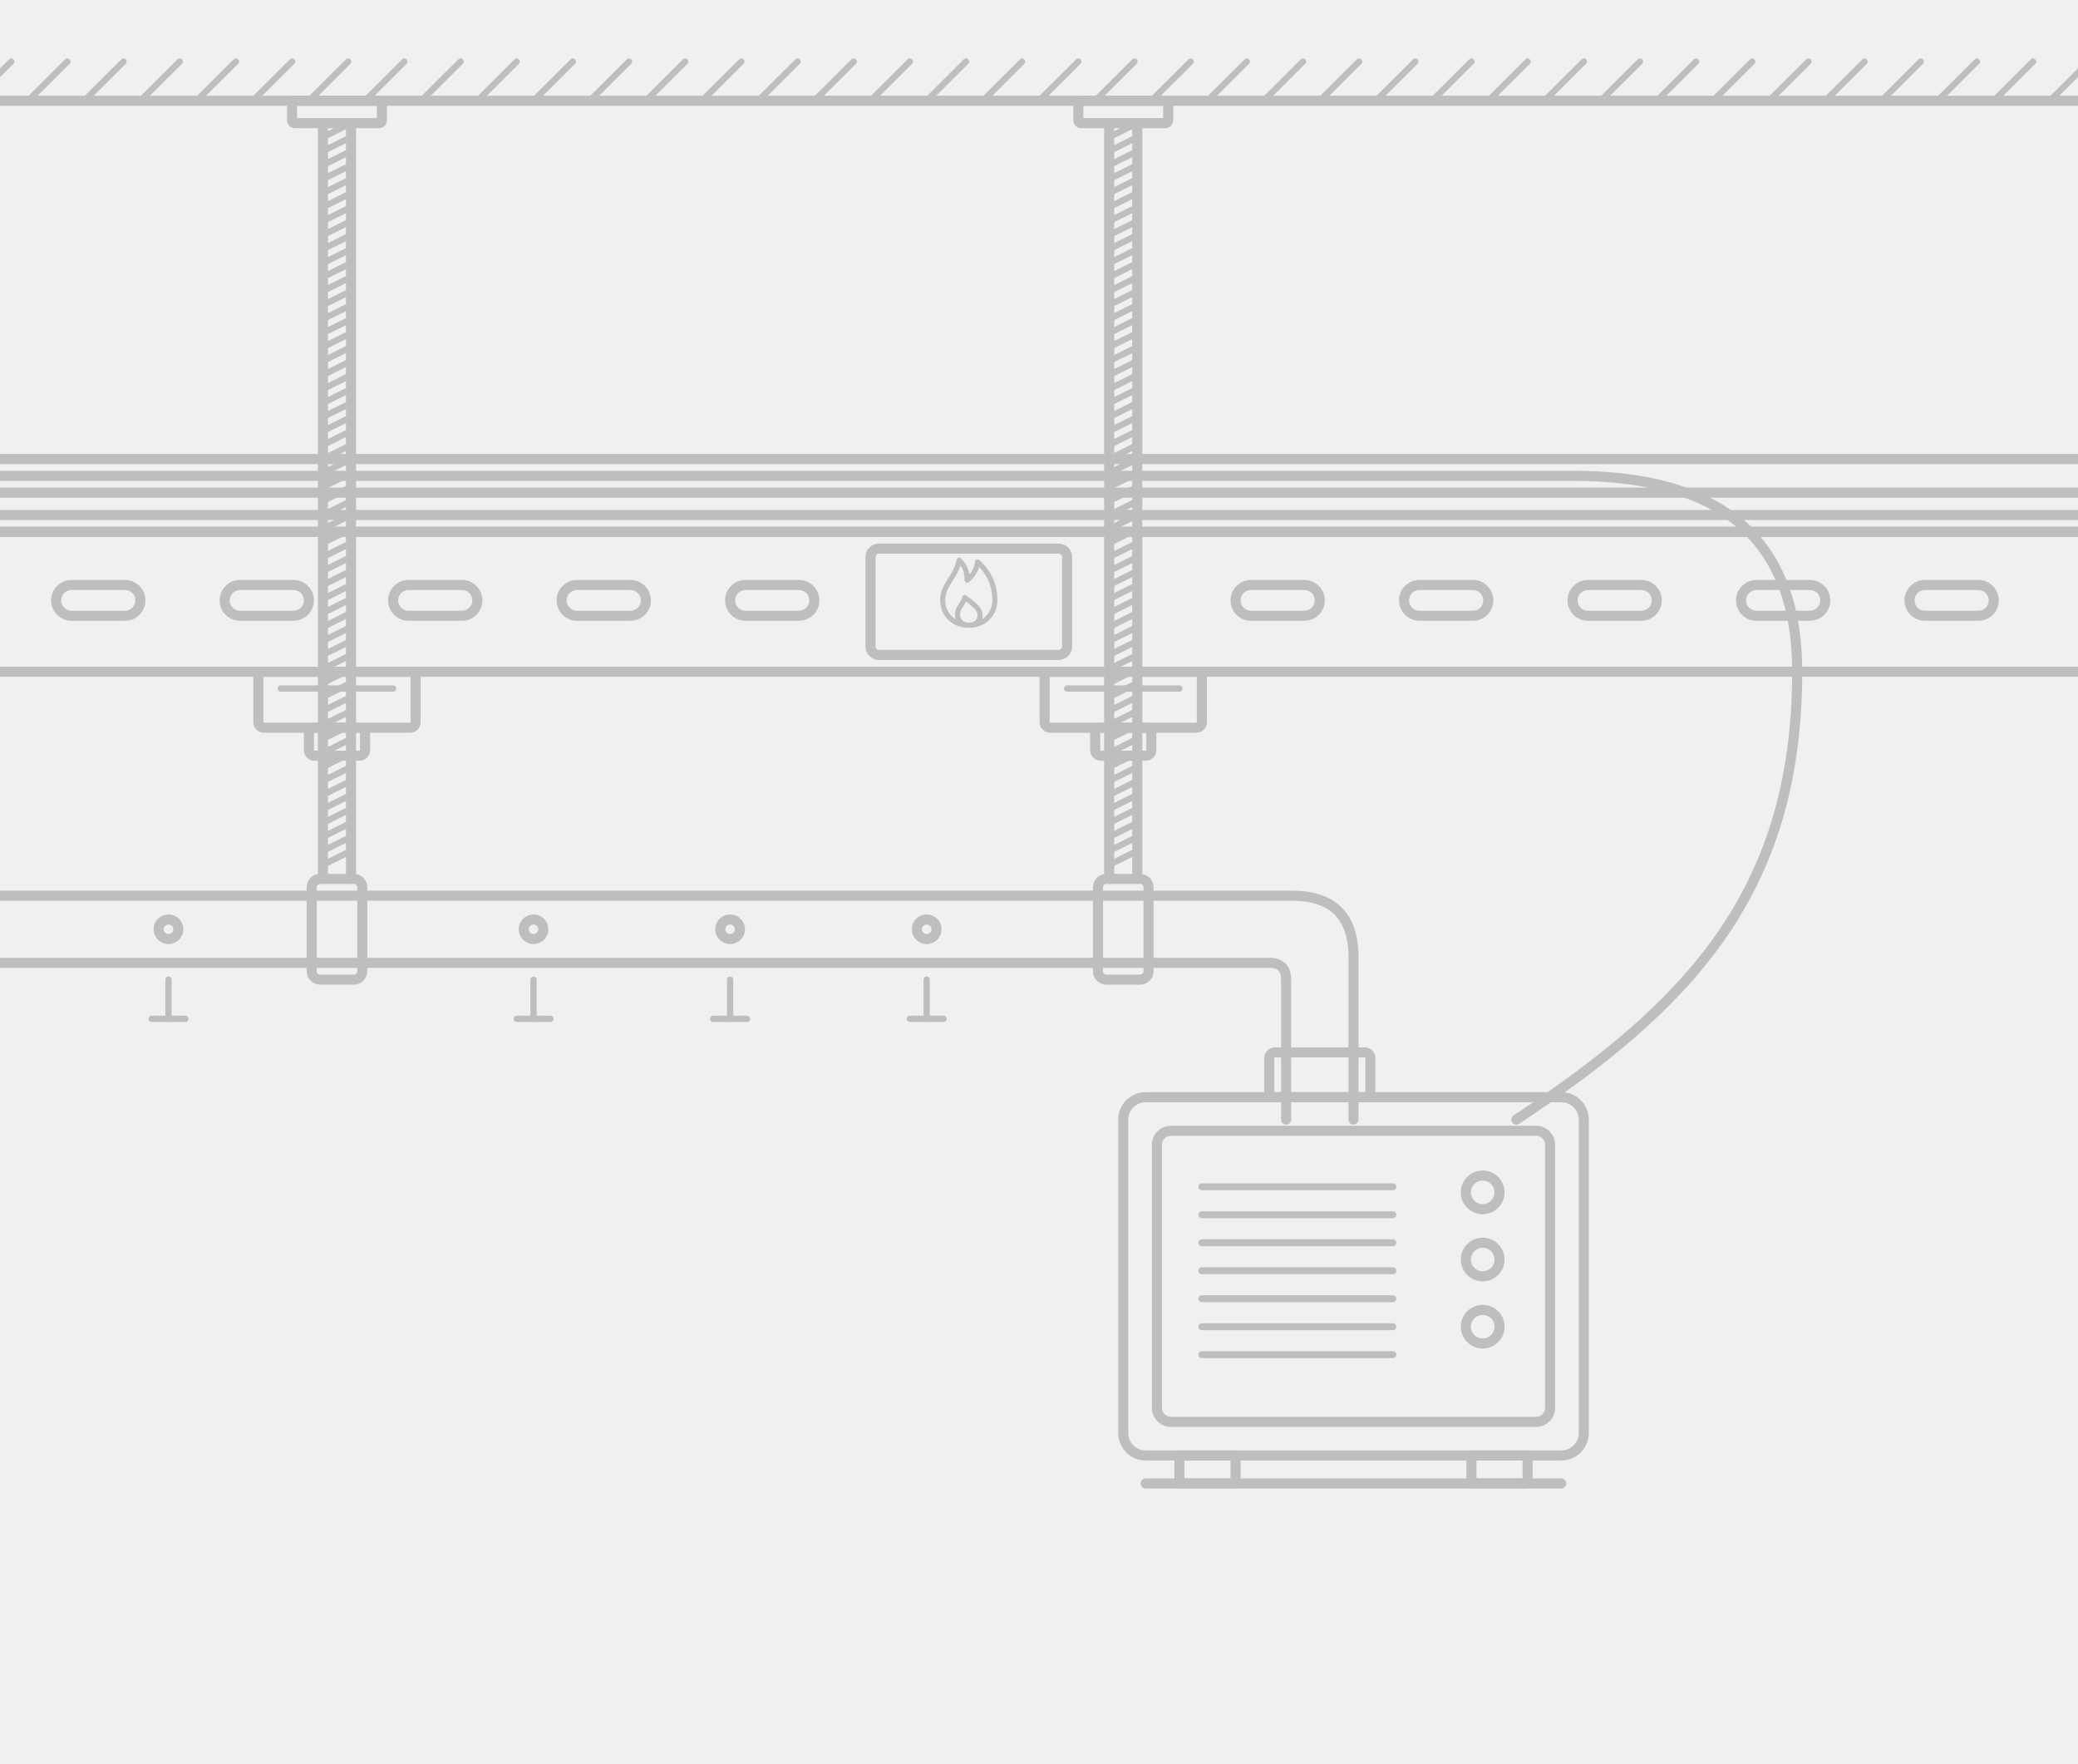
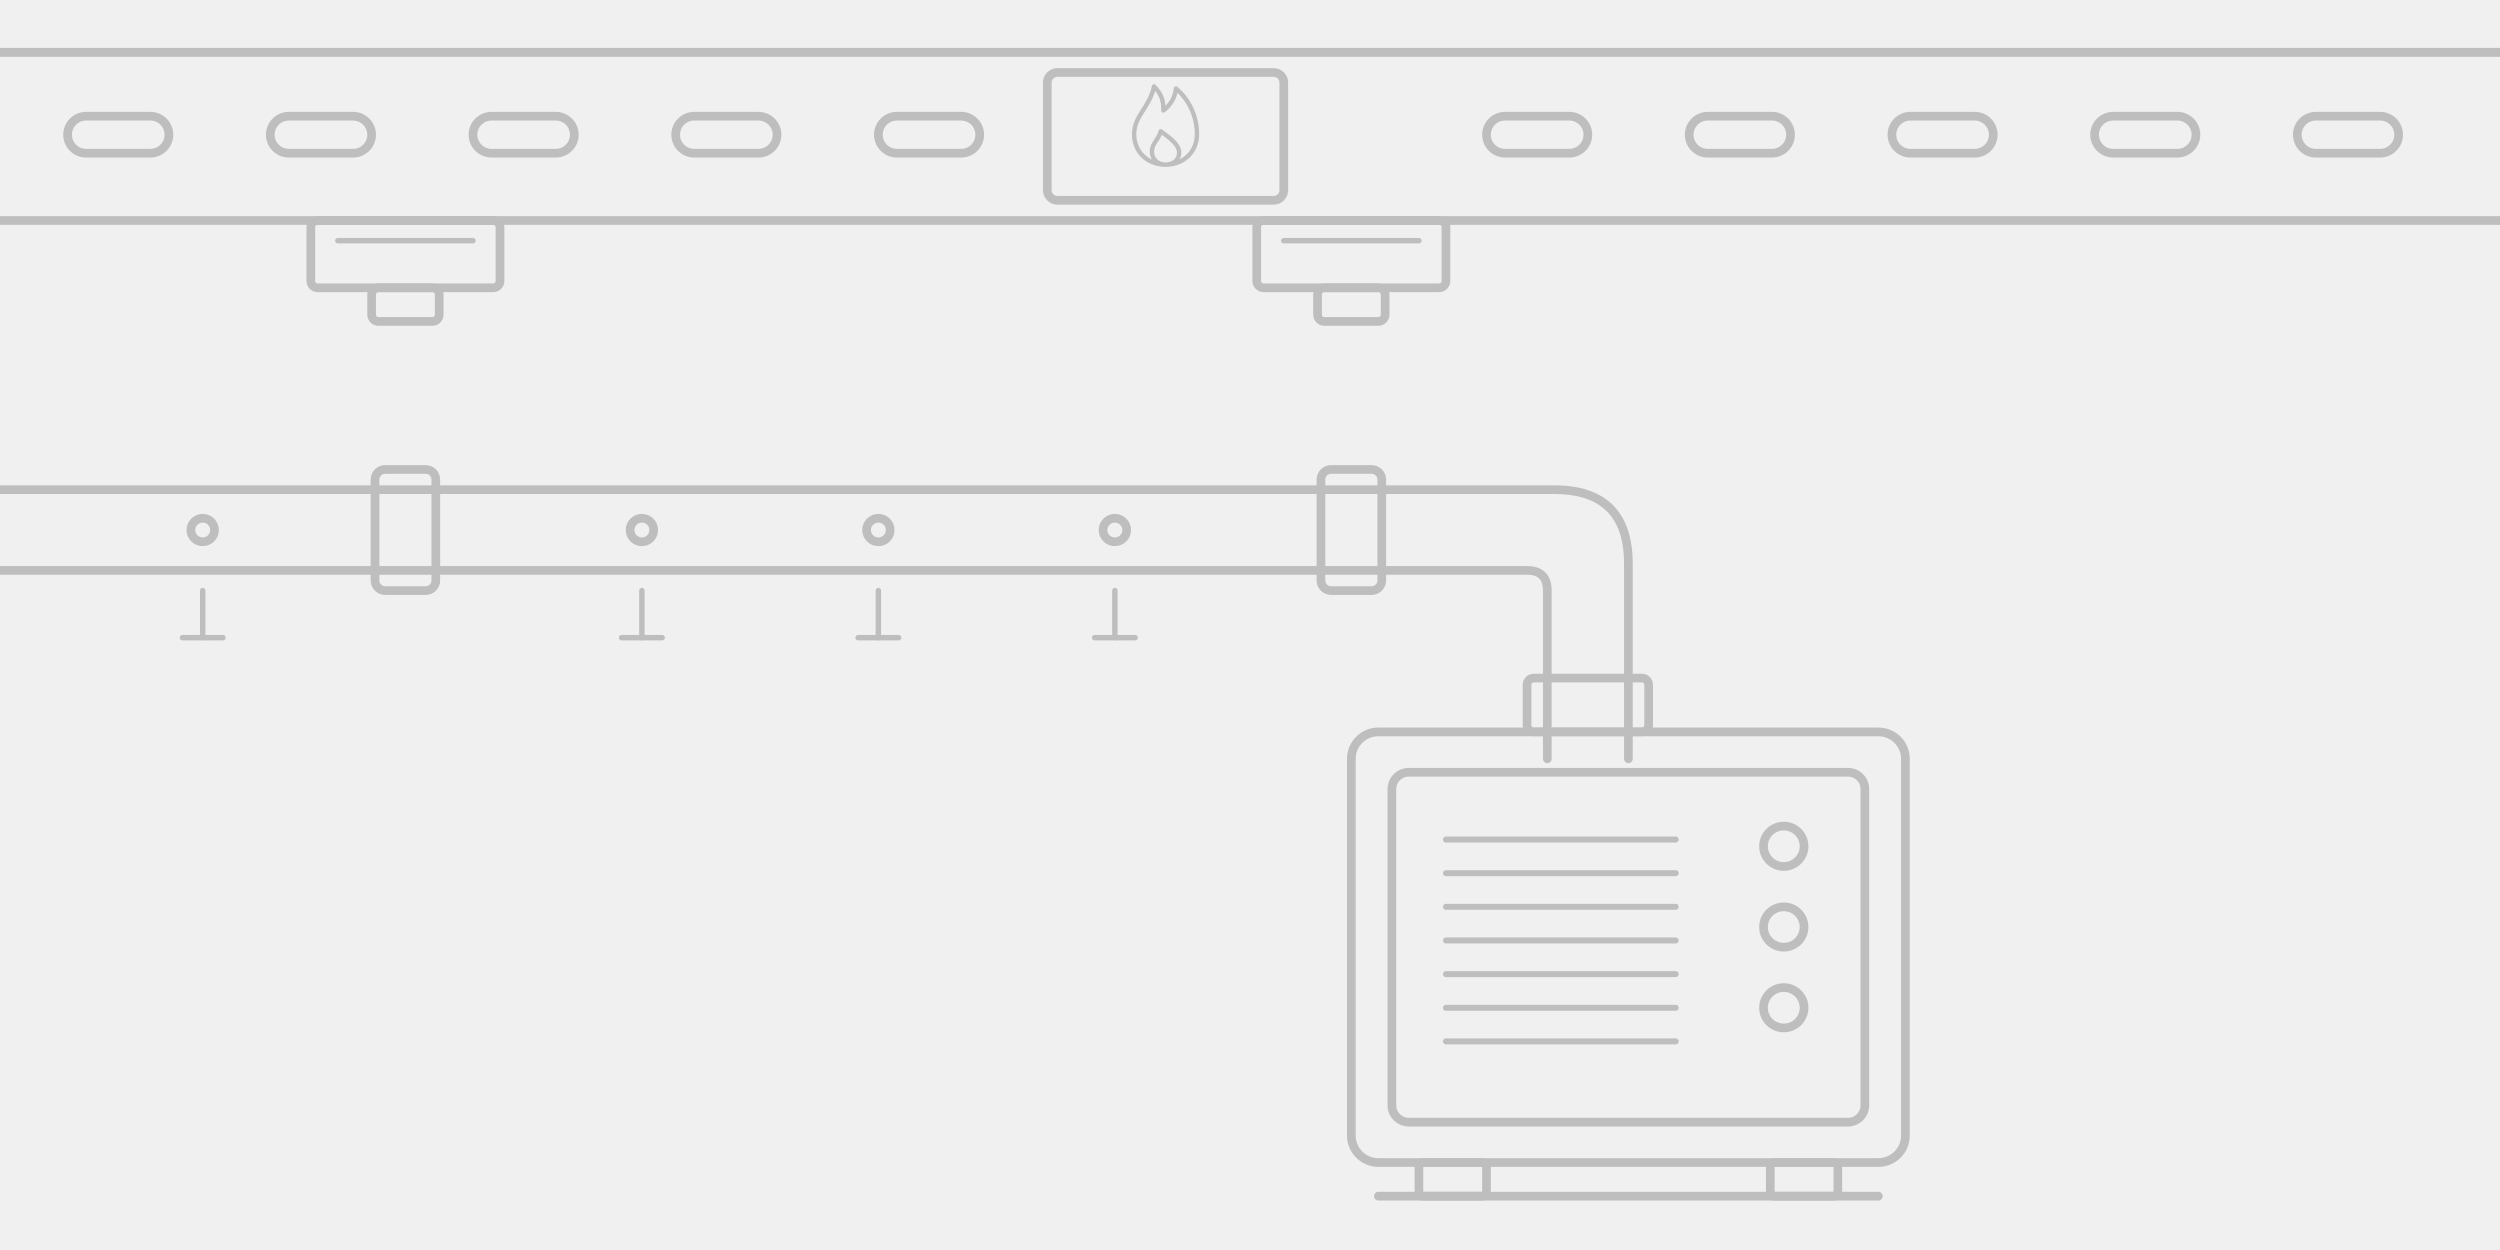
- <svg xmlns="http://www.w3.org/2000/svg" width="330" height="280" viewBox="0 0 330 280" fill="none">
-   <g clip-path="url(#clip0_4045_12093)">
-     <path d="M-4.459 16H334.46" stroke="#BEBEBE" stroke-width="1.6" stroke-linecap="round" stroke-linejoin="round" />
-     <path d="M-4.459 16L1.784 9.777M4.46 16L10.703 9.777M13.379 16L19.622 9.777M22.298 16L28.541 9.777M31.217 16L37.46 9.777M40.136 16L46.379 9.777M49.054 16L55.298 9.777M57.973 16L64.217 9.777M66.892 16L73.136 9.777M75.811 16L82.055 9.777M84.73 16L90.973 9.777M93.649 16L99.892 9.777M102.568 16L108.811 9.777M111.487 16L117.73 9.777M120.406 16L126.649 9.777M129.325 16L135.568 9.777M138.244 16L144.487 9.777M147.163 16L153.406 9.777M156.082 16L162.325 9.777M165 16L171.244 9.777M173.919 16L180.163 9.777M182.838 16L189.082 9.777M191.757 16L198 9.777M200.676 16L206.919 9.777M209.595 16L215.838 9.777M218.514 16L224.757 9.777M227.433 16L233.676 9.777M236.352 16L242.595 9.777M245.271 16L251.514 9.777M254.19 16L260.433 9.777M263.109 16L269.352 9.777M272.028 16L278.271 9.777M280.946 16L287.19 9.777M289.865 16L296.109 9.777M298.784 16L305.028 9.777M307.703 16L313.946 9.777M316.622 16L322.865 9.777M325.541 16L331.784 9.777" stroke="#BEBEBE" stroke-linecap="round" stroke-linejoin="round" />
-     <path d="M-4.459 75.556H249.73C272.028 75.556 285.406 84.445 285.406 106.667C285.406 142.222 267.568 160 240.811 177.778" stroke="#BEBEBE" stroke-width="1.6" stroke-linecap="round" stroke-linejoin="round" />
-     <path d="M-4.459 78.223H334.46" stroke="#BEBEBE" stroke-width="1.6" stroke-linecap="round" stroke-linejoin="round" />
-     <path d="M-4.459 72.889H334.46" stroke="#BEBEBE" stroke-width="1.6" stroke-linecap="round" stroke-linejoin="round" />
-     <path d="M60.203 16H46.825C46.579 16 46.379 16.199 46.379 16.444V19.111C46.379 19.357 46.579 19.556 46.825 19.556H60.203C60.45 19.556 60.649 19.357 60.649 19.111V16.444C60.649 16.199 60.45 16 60.203 16Z" stroke="#BEBEBE" stroke-width="1.6" stroke-linecap="round" stroke-linejoin="round" />
-     <path d="M51.283 19.556V139.556" stroke="#BEBEBE" stroke-width="1.6" stroke-linecap="round" stroke-linejoin="round" />
-     <path d="M55.744 19.556V139.556" stroke="#BEBEBE" stroke-width="1.6" stroke-linecap="round" stroke-linejoin="round" />
-     <path d="M51.283 21.778L55.743 19.556M51.283 24L55.743 21.778M51.283 26.222L55.743 24M51.283 28.445L55.743 26.222M51.283 30.667L55.743 28.445M51.283 32.889L55.743 30.667M51.283 35.111L55.743 32.889M51.283 37.333L55.743 35.111M51.283 39.556L55.743 37.333M51.283 41.778L55.743 39.556M51.283 44L55.743 41.778M51.283 46.222L55.743 44M51.283 48.445L55.743 46.222M51.283 50.667L55.743 48.445M51.283 52.889L55.743 50.667M51.283 55.111L55.743 52.889M51.283 57.333L55.743 55.111M51.283 59.556L55.743 57.333M51.283 61.778L55.743 59.556M51.283 64L55.743 61.778M51.283 66.222L55.743 64M51.283 68.445L55.743 66.222M51.283 70.667L55.743 68.445M51.283 72.889L55.743 70.667M51.283 75.111L55.743 72.889M51.283 77.333L55.743 75.111M51.283 79.556L55.743 77.333M51.283 81.778L55.743 79.556M51.283 84L55.743 81.778M51.283 86.222L55.743 84M51.283 88.445L55.743 86.222M51.283 90.667L55.743 88.445M51.283 92.889L55.743 90.667M51.283 95.111L55.743 92.889M51.283 97.333L55.743 95.111M51.283 99.556L55.743 97.333M51.283 101.778L55.743 99.556M51.283 104L55.743 101.778M51.283 106.222L55.743 104M51.283 108.445L55.743 106.222M51.283 110.667L55.743 108.445M51.283 112.889L55.743 110.667M51.283 115.111L55.743 112.889M51.283 117.333L55.743 115.111M51.283 119.556L55.743 117.333M51.283 121.778L55.743 119.556M51.283 124L55.743 121.778M51.283 126.222L55.743 124M51.283 128.445L55.743 126.222M51.283 130.667L55.743 128.445M51.283 132.889L55.743 130.667M51.283 135.111L55.743 132.889M51.283 137.333L55.743 135.111" stroke="#BEBEBE" stroke-linecap="round" stroke-linejoin="round" />
-     <path d="M185.068 16H171.69C171.444 16 171.244 16.199 171.244 16.444V19.111C171.244 19.357 171.444 19.556 171.69 19.556H185.068C185.315 19.556 185.514 19.357 185.514 19.111V16.444C185.514 16.199 185.315 16 185.068 16Z" stroke="#BEBEBE" stroke-width="1.6" stroke-linecap="round" stroke-linejoin="round" />
-     <path d="M176.148 19.556V139.556" stroke="#BEBEBE" stroke-width="1.6" stroke-linecap="round" stroke-linejoin="round" />
-     <path d="M180.607 19.556V139.556" stroke="#BEBEBE" stroke-width="1.6" stroke-linecap="round" stroke-linejoin="round" />
-     <path d="M176.148 21.778L180.608 19.556M176.148 24L180.608 21.778M176.148 26.222L180.608 24M176.148 28.445L180.608 26.222M176.148 30.667L180.608 28.445M176.148 32.889L180.608 30.667M176.148 35.111L180.608 32.889M176.148 37.333L180.608 35.111M176.148 39.556L180.608 37.333M176.148 41.778L180.608 39.556M176.148 44L180.608 41.778M176.148 46.222L180.608 44M176.148 48.445L180.608 46.222M176.148 50.667L180.608 48.445M176.148 52.889L180.608 50.667M176.148 55.111L180.608 52.889M176.148 57.333L180.608 55.111M176.148 59.556L180.608 57.333M176.148 61.778L180.608 59.556M176.148 64L180.608 61.778M176.148 66.222L180.608 64M176.148 68.445L180.608 66.222M176.148 70.667L180.608 68.445M176.148 72.889L180.608 70.667M176.148 75.111L180.608 72.889M176.148 77.333L180.608 75.111M176.148 79.556L180.608 77.333M176.148 81.778L180.608 79.556M176.148 84L180.608 81.778M176.148 86.222L180.608 84M176.148 88.445L180.608 86.222M176.148 90.667L180.608 88.445M176.148 92.889L180.608 90.667M176.148 95.111L180.608 92.889M176.148 97.333L180.608 95.111M176.148 99.556L180.608 97.333M176.148 101.778L180.608 99.556M176.148 104L180.608 101.778M176.148 106.222L180.608 104M176.148 108.445L180.608 106.222M176.148 110.667L180.608 108.445M176.148 112.889L180.608 110.667M176.148 115.111L180.608 112.889M176.148 117.333L180.608 115.111M176.148 119.556L180.608 117.333M176.148 121.778L180.608 119.556M176.148 124L180.608 121.778M176.148 126.222L180.608 124M176.148 128.445L180.608 126.222M176.148 130.667L180.608 128.445M176.148 132.889L180.608 130.667M176.148 135.111L180.608 132.889M176.148 137.333L180.608 135.111" stroke="#BEBEBE" stroke-linecap="round" stroke-linejoin="round" />
-     <path d="M-4.459 81.777H334.46" stroke="#BEBEBE" stroke-width="1.6" stroke-linecap="round" stroke-linejoin="round" />
-     <path d="M334.46 84.444H-4.459V106.667H334.46V84.444Z" stroke="#BEBEBE" stroke-width="1.6" stroke-linecap="round" stroke-linejoin="round" />
-     <path d="M-4.459 84.444H334.46" stroke="#BEBEBE" stroke-width="1.6" stroke-linecap="round" stroke-linejoin="round" />
-     <path d="M19.844 92.889H11.371C10.016 92.889 8.918 93.983 8.918 95.333C8.918 96.683 10.016 97.778 11.371 97.778H19.844C21.198 97.778 22.296 96.683 22.296 95.333C22.296 93.983 21.198 92.889 19.844 92.889Z" stroke="#BEBEBE" stroke-width="1.6" stroke-linecap="round" stroke-linejoin="round" />
-     <path d="M46.602 92.889H38.129C36.774 92.889 35.676 93.983 35.676 95.333C35.676 96.683 36.774 97.778 38.129 97.778H46.602C47.956 97.778 49.054 96.683 49.054 95.333C49.054 93.983 47.956 92.889 46.602 92.889Z" stroke="#BEBEBE" stroke-width="1.6" stroke-linecap="round" stroke-linejoin="round" />
-     <path d="M73.357 92.889H64.884C63.53 92.889 62.432 93.983 62.432 95.333C62.432 96.683 63.53 97.778 64.884 97.778H73.357C74.712 97.778 75.81 96.683 75.81 95.333C75.81 93.983 74.712 92.889 73.357 92.889Z" stroke="#BEBEBE" stroke-width="1.6" stroke-linecap="round" stroke-linejoin="round" />
-     <path d="M100.115 92.889H91.642C90.288 92.889 89.189 93.983 89.189 95.333C89.189 96.683 90.288 97.778 91.642 97.778H100.115C101.47 97.778 102.568 96.683 102.568 95.333C102.568 93.983 101.47 92.889 100.115 92.889Z" stroke="#BEBEBE" stroke-width="1.6" stroke-linecap="round" stroke-linejoin="round" />
-     <path d="M126.871 92.889H118.398C117.043 92.889 115.945 93.983 115.945 95.333C115.945 96.683 117.043 97.778 118.398 97.778H126.871C128.226 97.778 129.324 96.683 129.324 95.333C129.324 93.983 128.226 92.889 126.871 92.889Z" stroke="#BEBEBE" stroke-width="1.6" stroke-linecap="round" stroke-linejoin="round" />
-     <path d="M207.142 92.889H198.669C197.315 92.889 196.217 93.983 196.217 95.333C196.217 96.683 197.315 97.778 198.669 97.778H207.142C208.497 97.778 209.595 96.683 209.595 95.333C209.595 93.983 208.497 92.889 207.142 92.889Z" stroke="#BEBEBE" stroke-width="1.6" stroke-linecap="round" stroke-linejoin="round" />
-     <path d="M233.898 92.889H225.425C224.071 92.889 222.973 93.983 222.973 95.333C222.973 96.683 224.071 97.778 225.425 97.778H233.898C235.253 97.778 236.351 96.683 236.351 95.333C236.351 93.983 235.253 92.889 233.898 92.889Z" stroke="#BEBEBE" stroke-width="1.6" stroke-linecap="round" stroke-linejoin="round" />
-     <path d="M260.656 92.889H252.183C250.829 92.889 249.73 93.983 249.73 95.333C249.73 96.683 250.829 97.778 252.183 97.778H260.656C262.011 97.778 263.109 96.683 263.109 95.333C263.109 93.983 262.011 92.889 260.656 92.889Z" stroke="#BEBEBE" stroke-width="1.6" stroke-linecap="round" stroke-linejoin="round" />
-     <path d="M287.412 92.889H278.939C277.584 92.889 276.486 93.983 276.486 95.333C276.486 96.683 277.584 97.778 278.939 97.778H287.412C288.767 97.778 289.865 96.683 289.865 95.333C289.865 93.983 288.767 92.889 287.412 92.889Z" stroke="#BEBEBE" stroke-width="1.6" stroke-linecap="round" stroke-linejoin="round" />
-     <path d="M314.17 92.889H305.697C304.342 92.889 303.244 93.983 303.244 95.333C303.244 96.683 304.342 97.778 305.697 97.778H314.17C315.524 97.778 316.623 96.683 316.623 95.333C316.623 93.983 315.524 92.889 314.17 92.889Z" stroke="#BEBEBE" stroke-width="1.6" stroke-linecap="round" stroke-linejoin="round" />
-     <path d="M168.123 87.111H139.582C138.843 87.111 138.244 87.708 138.244 88.445V102.667C138.244 103.403 138.843 104 139.582 104H168.123C168.861 104 169.46 103.403 169.46 102.667V88.445C169.46 87.708 168.861 87.111 168.123 87.111Z" stroke="#BEBEBE" stroke-width="1.6" stroke-linecap="round" stroke-linejoin="round" />
-     <path d="M153.85 99.288C151.362 99.288 149.703 97.497 149.703 95.293C149.703 92.813 151.777 91.711 152.33 88.955C153.436 90.057 153.574 91.022 153.574 92.124C154.403 91.518 155.122 90.471 155.233 89.231C156.892 90.663 157.998 92.758 157.998 95.293C157.998 97.497 156.339 99.288 153.85 99.288ZM153.85 99.288C152.744 99.288 152.053 98.517 152.053 97.552C152.053 96.45 152.938 96.009 153.215 94.879C154.099 95.541 155.648 96.533 155.648 97.69C155.648 98.6 154.956 99.288 153.85 99.288Z" stroke="#BEBEBE" stroke-width="0.806" stroke-linecap="round" stroke-linejoin="round" />
-     <path d="M65.108 106.667H41.919C41.427 106.667 41.027 107.065 41.027 107.556V114.667C41.027 115.158 41.427 115.556 41.919 115.556H65.108C65.601 115.556 66 115.158 66 114.667V107.556C66 107.065 65.601 106.667 65.108 106.667Z" stroke="#BEBEBE" stroke-width="1.6" stroke-linecap="round" stroke-linejoin="round" />
-     <path d="M44.594 109.333H62.432" stroke="#BEBEBE" stroke-linecap="round" stroke-linejoin="round" />
-     <path d="M57.082 115.556H49.947C49.454 115.556 49.055 115.954 49.055 116.445V119.111C49.055 119.602 49.454 120 49.947 120H57.082C57.574 120 57.974 119.602 57.974 119.111V116.445C57.974 115.954 57.574 115.556 57.082 115.556Z" stroke="#BEBEBE" stroke-width="1.6" stroke-linecap="round" stroke-linejoin="round" />
-     <path d="M189.974 106.667H166.784C166.292 106.667 165.893 107.065 165.893 107.556V114.667C165.893 115.158 166.292 115.556 166.784 115.556H189.974C190.466 115.556 190.866 115.158 190.866 114.667V107.556C190.866 107.065 190.466 106.667 189.974 106.667Z" stroke="#BEBEBE" stroke-width="1.6" stroke-linecap="round" stroke-linejoin="round" />
-     <path d="M169.459 109.333H187.297" stroke="#BEBEBE" stroke-linecap="round" stroke-linejoin="round" />
-     <path d="M181.945 115.556H174.81C174.317 115.556 173.918 115.954 173.918 116.445V119.111C173.918 119.602 174.317 120 174.81 120H181.945C182.438 120 182.837 119.602 182.837 119.111V116.445C182.837 115.954 182.438 115.556 181.945 115.556Z" stroke="#BEBEBE" stroke-width="1.6" stroke-linecap="round" stroke-linejoin="round" />
-     <path d="M-4.459 142.223H205.136C211.676 142.223 214.946 145.482 214.946 152V177.778" stroke="#BEBEBE" stroke-width="1.6" stroke-linecap="round" stroke-linejoin="round" />
-     <path d="M-4.459 152.889H201.568C203.352 152.889 204.244 153.778 204.244 155.555V177.778" stroke="#BEBEBE" stroke-width="1.6" stroke-linecap="round" stroke-linejoin="round" />
-     <path d="M26.756 149.111C27.618 149.111 28.317 148.415 28.317 147.556C28.317 146.696 27.618 146 26.756 146C25.894 146 25.195 146.696 25.195 147.556C25.195 148.415 25.894 149.111 26.756 149.111Z" stroke="#BEBEBE" stroke-width="1.6" stroke-linecap="round" stroke-linejoin="round" />
-     <path d="M26.756 155.556V161.778" stroke="#BEBEBE" stroke-linecap="round" stroke-linejoin="round" />
-     <path d="M24.082 161.777H29.433" stroke="#BEBEBE" stroke-linecap="round" stroke-linejoin="round" />
-     <path d="M84.729 149.111C85.591 149.111 86.29 148.415 86.29 147.556C86.29 146.696 85.591 146 84.729 146C83.867 146 83.168 146.696 83.168 147.556C83.168 148.415 83.867 149.111 84.729 149.111Z" stroke="#BEBEBE" stroke-width="1.6" stroke-linecap="round" stroke-linejoin="round" />
-     <path d="M84.731 155.556V161.778" stroke="#BEBEBE" stroke-linecap="round" stroke-linejoin="round" />
-     <path d="M82.055 161.777H87.406" stroke="#BEBEBE" stroke-linecap="round" stroke-linejoin="round" />
-     <path d="M115.946 149.111C116.808 149.111 117.506 148.415 117.506 147.556C117.506 146.696 116.808 146 115.946 146C115.084 146 114.385 146.696 114.385 147.556C114.385 148.415 115.084 149.111 115.946 149.111Z" stroke="#BEBEBE" stroke-width="1.6" stroke-linecap="round" stroke-linejoin="round" />
-     <path d="M115.945 155.556V161.778" stroke="#BEBEBE" stroke-linecap="round" stroke-linejoin="round" />
-     <path d="M113.27 161.777H118.621" stroke="#BEBEBE" stroke-linecap="round" stroke-linejoin="round" />
-     <path d="M147.162 149.111C148.024 149.111 148.723 148.415 148.723 147.556C148.723 146.696 148.024 146 147.162 146C146.3 146 145.602 146.696 145.602 147.556C145.602 148.415 146.3 149.111 147.162 149.111Z" stroke="#BEBEBE" stroke-width="1.6" stroke-linecap="round" stroke-linejoin="round" />
-     <path d="M147.162 155.556V161.778" stroke="#BEBEBE" stroke-linecap="round" stroke-linejoin="round" />
-     <path d="M144.486 161.777H149.838" stroke="#BEBEBE" stroke-linecap="round" stroke-linejoin="round" />
-     <path d="M56.189 139.556H50.838C50.099 139.556 49.5 140.153 49.5 140.889V154.222C49.5 154.959 50.099 155.556 50.838 155.556H56.189C56.928 155.556 57.527 154.959 57.527 154.222V140.889C57.527 140.153 56.928 139.556 56.189 139.556Z" stroke="#BEBEBE" stroke-width="1.6" stroke-linecap="round" stroke-linejoin="round" />
-     <path d="M181.054 139.556H175.703C174.964 139.556 174.365 140.153 174.365 140.889V154.222C174.365 154.959 174.964 155.556 175.703 155.556H181.054C181.793 155.556 182.392 154.959 182.392 154.222V140.889C182.392 140.153 181.793 139.556 181.054 139.556Z" stroke="#BEBEBE" stroke-width="1.6" stroke-linecap="round" stroke-linejoin="round" />
-     <path d="M216.731 167.111H202.46C201.968 167.111 201.568 167.509 201.568 168V173.334C201.568 173.824 201.968 174.222 202.46 174.222H216.731C217.223 174.222 217.622 173.824 217.622 173.334V168C217.622 167.509 217.223 167.111 216.731 167.111Z" stroke="#BEBEBE" stroke-width="1.6" stroke-linecap="round" stroke-linejoin="round" />
-     <path d="M247.946 174.223H181.946C179.976 174.223 178.379 175.815 178.379 177.778V227.556C178.379 229.52 179.976 231.112 181.946 231.112H247.946C249.917 231.112 251.514 229.52 251.514 227.556V177.778C251.514 175.815 249.917 174.223 247.946 174.223Z" stroke="#BEBEBE" stroke-width="1.6" stroke-linecap="round" stroke-linejoin="round" />
-     <path d="M243.933 179.556H185.96C184.729 179.556 183.73 180.551 183.73 181.778V223.556C183.73 224.783 184.729 225.778 185.96 225.778H243.933C245.165 225.778 246.163 224.783 246.163 223.556V181.778C246.163 180.551 245.165 179.556 243.933 179.556Z" stroke="#BEBEBE" stroke-width="1.6" stroke-linecap="round" stroke-linejoin="round" />
-     <path d="M190.865 188.444H221.19" stroke="#BEBEBE" stroke-width="1.1" stroke-linecap="round" stroke-linejoin="round" />
-     <path d="M190.865 192.889H221.19" stroke="#BEBEBE" stroke-width="1.1" stroke-linecap="round" stroke-linejoin="round" />
-     <path d="M190.865 197.333H221.19" stroke="#BEBEBE" stroke-width="1.1" stroke-linecap="round" stroke-linejoin="round" />
-     <path d="M190.865 201.777H221.19" stroke="#BEBEBE" stroke-width="1.1" stroke-linecap="round" stroke-linejoin="round" />
-     <path d="M190.865 206.223H221.19" stroke="#BEBEBE" stroke-width="1.1" stroke-linecap="round" stroke-linejoin="round" />
-     <path d="M190.865 210.667H221.19" stroke="#BEBEBE" stroke-width="1.1" stroke-linecap="round" stroke-linejoin="round" />
-     <path d="M190.865 215.111H221.19" stroke="#BEBEBE" stroke-width="1.1" stroke-linecap="round" stroke-linejoin="round" />
-     <path d="M235.459 192C236.937 192 238.135 190.806 238.135 189.334C238.135 187.861 236.937 186.667 235.459 186.667C233.981 186.667 232.783 187.861 232.783 189.334C232.783 190.806 233.981 192 235.459 192Z" stroke="#BEBEBE" stroke-width="1.6" stroke-linecap="round" stroke-linejoin="round" />
-     <path d="M235.459 202.666C236.937 202.666 238.135 201.472 238.135 200C238.135 198.527 236.937 197.333 235.459 197.333C233.981 197.333 232.783 198.527 232.783 200C232.783 201.472 233.981 202.666 235.459 202.666Z" stroke="#BEBEBE" stroke-width="1.6" stroke-linecap="round" stroke-linejoin="round" />
-     <path d="M235.459 213.333C236.937 213.333 238.135 212.139 238.135 210.667C238.135 209.194 236.937 208 235.459 208C233.981 208 232.783 209.194 232.783 210.667C232.783 212.139 233.981 213.333 235.459 213.333Z" stroke="#BEBEBE" stroke-width="1.6" stroke-linecap="round" stroke-linejoin="round" />
-     <path d="M181.945 235.556H247.945" stroke="#BEBEBE" stroke-width="1.6" stroke-linecap="round" stroke-linejoin="round" />
-     <path d="M195.77 231.111H187.743C187.497 231.111 187.297 231.31 187.297 231.556V235.111C187.297 235.357 187.497 235.556 187.743 235.556H195.77C196.016 235.556 196.216 235.357 196.216 235.111V231.556C196.216 231.31 196.016 231.111 195.77 231.111Z" stroke="#BEBEBE" stroke-width="1.6" stroke-linecap="round" stroke-linejoin="round" />
-     <path d="M242.149 231.111H234.122C233.875 231.111 233.676 231.31 233.676 231.556V235.111C233.676 235.357 233.875 235.556 234.122 235.556H242.149C242.395 235.556 242.595 235.357 242.595 235.111V231.556C242.595 231.31 242.395 231.111 242.149 231.111Z" stroke="#BEBEBE" stroke-width="1.6" stroke-linecap="round" stroke-linejoin="round" />
+ <svg xmlns="http://www.w3.org/2000/svg" width="460" height="230" viewBox="0 108 460 230" fill="none">
+   <g clip-path="url(#clip0_4051_2128)">
+     <path d="M466.218 117.619H-6.215V148.572H466.218V117.619Z" stroke="#BEBEBE" stroke-width="1.6" stroke-linecap="round" stroke-linejoin="round" />
+     <path d="M-6.215 117.619H466.218" stroke="#BEBEBE" stroke-width="1.6" stroke-linecap="round" stroke-linejoin="round" />
+     <path d="M27.661 129.381H15.851C13.962 129.381 12.432 130.905 12.432 132.786C12.432 134.666 13.962 136.19 15.851 136.19H27.661C29.55 136.19 31.08 134.666 31.08 132.786C31.08 130.905 29.55 129.381 27.661 129.381Z" stroke="#BEBEBE" stroke-width="1.6" stroke-linecap="round" stroke-linejoin="round" />
+     <path d="M64.96 129.381H53.149C51.261 129.381 49.73 130.905 49.73 132.786C49.73 134.666 51.261 136.19 53.149 136.19H64.96C66.848 136.19 68.379 134.666 68.379 132.786C68.379 130.905 66.848 129.381 64.96 129.381Z" stroke="#BEBEBE" stroke-width="1.6" stroke-linecap="round" stroke-linejoin="round" />
+     <path d="M102.255 129.381H90.444C88.556 129.381 87.025 130.905 87.025 132.786C87.025 134.666 88.556 136.19 90.444 136.19H102.255C104.143 136.19 105.674 134.666 105.674 132.786C105.674 130.905 104.143 129.381 102.255 129.381Z" stroke="#BEBEBE" stroke-width="1.6" stroke-linecap="round" stroke-linejoin="round" />
+     <path d="M139.554 129.381H127.743C125.855 129.381 124.324 130.905 124.324 132.786C124.324 134.666 125.855 136.19 127.743 136.19H139.554C141.442 136.19 142.973 134.666 142.973 132.786C142.973 130.905 141.442 129.381 139.554 129.381Z" stroke="#BEBEBE" stroke-width="1.6" stroke-linecap="round" stroke-linejoin="round" />
+     <path d="M176.851 129.381H165.04C163.152 129.381 161.621 130.905 161.621 132.786C161.621 134.666 163.152 136.19 165.04 136.19H176.851C178.739 136.19 180.27 134.666 180.27 132.786C180.27 130.905 178.739 129.381 176.851 129.381Z" stroke="#BEBEBE" stroke-width="1.6" stroke-linecap="round" stroke-linejoin="round" />
+     <path d="M288.743 129.381H276.933C275.044 129.381 273.514 130.905 273.514 132.786C273.514 134.666 275.044 136.19 276.933 136.19H288.743C290.632 136.19 292.162 134.666 292.162 132.786C292.162 130.905 290.632 129.381 288.743 129.381Z" stroke="#BEBEBE" stroke-width="1.6" stroke-linecap="round" stroke-linejoin="round" />
+     <path d="M326.04 129.381H314.229C312.341 129.381 310.811 130.905 310.811 132.786C310.811 134.666 312.341 136.19 314.229 136.19H326.04C327.928 136.19 329.459 134.666 329.459 132.786C329.459 130.905 327.928 129.381 326.04 129.381Z" stroke="#BEBEBE" stroke-width="1.6" stroke-linecap="round" stroke-linejoin="round" />
+     <path d="M363.339 129.381H351.528C349.64 129.381 348.109 130.905 348.109 132.786C348.109 134.666 349.64 136.19 351.528 136.19H363.339C365.227 136.19 366.758 134.666 366.758 132.786C366.758 130.905 365.227 129.381 363.339 129.381Z" stroke="#BEBEBE" stroke-width="1.6" stroke-linecap="round" stroke-linejoin="round" />
+     <path d="M400.636 129.381H388.825C386.937 129.381 385.406 130.905 385.406 132.786C385.406 134.666 386.937 136.19 388.825 136.19H400.636C402.524 136.19 404.055 134.666 404.055 132.786C404.055 130.905 402.524 129.381 400.636 129.381Z" stroke="#BEBEBE" stroke-width="1.6" stroke-linecap="round" stroke-linejoin="round" />
+     <path d="M437.933 129.381H426.122C424.234 129.381 422.703 130.905 422.703 132.786C422.703 134.666 424.234 136.19 426.122 136.19H437.933C439.821 136.19 441.352 134.666 441.352 132.786C441.352 130.905 439.821 129.381 437.933 129.381Z" stroke="#BEBEBE" stroke-width="1.6" stroke-linecap="round" stroke-linejoin="round" />
+     <path d="M234.352 121.333H194.568C193.538 121.333 192.703 122.164 192.703 123.19V143C192.703 144.025 193.538 144.857 194.568 144.857H234.352C235.382 144.857 236.217 144.025 236.217 143V123.19C236.217 122.164 235.382 121.333 234.352 121.333Z" stroke="#BEBEBE" stroke-width="1.6" stroke-linecap="round" stroke-linejoin="round" />
+     <path d="M214.459 138.295C210.99 138.295 208.678 135.8 208.678 132.73C208.678 129.276 211.568 127.74 212.339 123.902C213.881 125.438 214.073 126.781 214.073 128.316C215.23 127.472 216.232 126.013 216.386 124.286C218.698 126.282 220.24 129.199 220.24 132.73C220.24 135.8 217.927 138.295 214.459 138.295ZM214.459 138.295C212.917 138.295 211.954 137.221 211.954 135.877C211.954 134.342 213.187 133.728 213.572 132.154C214.806 133.075 216.964 134.457 216.964 136.069C216.964 137.336 216 138.295 214.459 138.295Z" stroke="#BEBEBE" stroke-width="0.806" stroke-linecap="round" stroke-linejoin="round" />
+     <path d="M90.757 148.571H58.433C57.746 148.571 57.19 149.126 57.19 149.809V159.714C57.19 160.398 57.746 160.952 58.433 160.952H90.757C91.444 160.952 92 160.398 92 159.714V149.809C92 149.126 91.444 148.571 90.757 148.571Z" stroke="#BEBEBE" stroke-width="1.6" stroke-linecap="round" stroke-linejoin="round" />
+     <path d="M62.16 152.286H87.025" stroke="#BEBEBE" stroke-linecap="round" stroke-linejoin="round" />
+     <path d="M79.568 160.952H69.622C68.936 160.952 68.379 161.506 68.379 162.19V165.905C68.379 166.588 68.936 167.143 69.622 167.143H79.568C80.255 167.143 80.811 166.588 80.811 165.905V162.19C80.811 161.506 80.255 160.952 79.568 160.952Z" stroke="#BEBEBE" stroke-width="1.6" stroke-linecap="round" stroke-linejoin="round" />
+     <path d="M264.812 148.571H232.487C231.801 148.571 231.244 149.126 231.244 149.809V159.714C231.244 160.398 231.801 160.952 232.487 160.952H264.812C265.498 160.952 266.055 160.398 266.055 159.714V149.809C266.055 149.126 265.498 148.571 264.812 148.571Z" stroke="#BEBEBE" stroke-width="1.6" stroke-linecap="round" stroke-linejoin="round" />
+     <path d="M236.215 152.286H261.08" stroke="#BEBEBE" stroke-linecap="round" stroke-linejoin="round" />
+     <path d="M253.621 160.952H243.675C242.988 160.952 242.432 161.506 242.432 162.19V165.905C242.432 166.588 242.988 167.143 243.675 167.143H253.621C254.307 167.143 254.864 166.588 254.864 165.905V162.19C254.864 161.506 254.307 160.952 253.621 160.952Z" stroke="#BEBEBE" stroke-width="1.6" stroke-linecap="round" stroke-linejoin="round" />
+     <path d="M-6.215 198.096H285.947C295.064 198.096 299.623 202.635 299.623 211.715V247.62" stroke="#BEBEBE" stroke-width="1.6" stroke-linecap="round" stroke-linejoin="round" />
+     <path d="M-6.215 212.952H280.974C283.461 212.952 284.704 214.19 284.704 216.666V247.619" stroke="#BEBEBE" stroke-width="1.6" stroke-linecap="round" stroke-linejoin="round" />
+     <path d="M37.297 207.691C38.498 207.691 39.472 206.721 39.472 205.524C39.472 204.327 38.498 203.357 37.297 203.357C36.095 203.357 35.121 204.327 35.121 205.524C35.121 206.721 36.095 207.691 37.297 207.691Z" stroke="#BEBEBE" stroke-width="1.6" stroke-linecap="round" stroke-linejoin="round" />
+     <path d="M37.297 216.667V225.334" stroke="#BEBEBE" stroke-linecap="round" stroke-linejoin="round" />
+     <path d="M33.568 225.333H41.028" stroke="#BEBEBE" stroke-linecap="round" stroke-linejoin="round" />
+     <path d="M118.107 207.691C119.309 207.691 120.283 206.721 120.283 205.524C120.283 204.327 119.309 203.357 118.107 203.357C116.906 203.357 115.932 204.327 115.932 205.524C115.932 206.721 116.906 207.691 118.107 207.691Z" stroke="#BEBEBE" stroke-width="1.6" stroke-linecap="round" stroke-linejoin="round" />
+     <path d="M118.109 216.667V225.334" stroke="#BEBEBE" stroke-linecap="round" stroke-linejoin="round" />
+     <path d="M114.379 225.333H121.838" stroke="#BEBEBE" stroke-linecap="round" stroke-linejoin="round" />
+     <path d="M161.621 207.691C162.823 207.691 163.797 206.721 163.797 205.524C163.797 204.327 162.823 203.357 161.621 203.357C160.419 203.357 159.445 204.327 159.445 205.524C159.445 206.721 160.419 207.691 161.621 207.691Z" stroke="#BEBEBE" stroke-width="1.6" stroke-linecap="round" stroke-linejoin="round" />
+     <path d="M161.621 216.667V225.334" stroke="#BEBEBE" stroke-linecap="round" stroke-linejoin="round" />
+     <path d="M157.891 225.333H165.35" stroke="#BEBEBE" stroke-linecap="round" stroke-linejoin="round" />
+     <path d="M205.135 207.691C206.336 207.691 207.31 206.721 207.31 205.524C207.31 204.327 206.336 203.357 205.135 203.357C203.933 203.357 202.959 204.327 202.959 205.524C202.959 206.721 203.933 207.691 205.135 207.691Z" stroke="#BEBEBE" stroke-width="1.6" stroke-linecap="round" stroke-linejoin="round" />
+     <path d="M205.135 216.667V225.334" stroke="#BEBEBE" stroke-linecap="round" stroke-linejoin="round" />
+     <path d="M201.406 225.333H208.866" stroke="#BEBEBE" stroke-linecap="round" stroke-linejoin="round" />
+     <path d="M78.324 194.381H70.865C69.835 194.381 69 195.212 69 196.238V214.809C69 215.835 69.835 216.667 70.865 216.667H78.324C79.354 216.667 80.189 215.835 80.189 214.809V196.238C80.189 195.212 79.354 194.381 78.324 194.381Z" stroke="#BEBEBE" stroke-width="1.6" stroke-linecap="round" stroke-linejoin="round" />
+     <path d="M252.379 194.381H244.92C243.89 194.381 243.055 195.212 243.055 196.238V214.809C243.055 215.835 243.89 216.667 244.92 216.667H252.379C253.409 216.667 254.244 215.835 254.244 214.809V196.238C254.244 195.212 253.409 194.381 252.379 194.381Z" stroke="#BEBEBE" stroke-width="1.6" stroke-linecap="round" stroke-linejoin="round" />
+     <path d="M302.11 232.762H282.218C281.531 232.762 280.975 233.316 280.975 234V241.428C280.975 242.112 281.531 242.666 282.218 242.666H302.11C302.796 242.666 303.353 242.112 303.353 241.428V234C303.353 233.316 302.796 232.762 302.11 232.762Z" stroke="#BEBEBE" stroke-width="1.6" stroke-linecap="round" stroke-linejoin="round" />
+     <path d="M345.621 242.667H253.621C250.875 242.667 248.648 244.884 248.648 247.619V316.953C248.648 319.688 250.875 321.905 253.621 321.905H345.621C348.368 321.905 350.594 319.688 350.594 316.953V247.619C350.594 244.884 348.368 242.667 345.621 242.667Z" stroke="#BEBEBE" stroke-width="1.6" stroke-linecap="round" stroke-linejoin="round" />
+     <path d="M340.028 250.096H259.217C257.501 250.096 256.109 251.481 256.109 253.191V311.381C256.109 313.091 257.501 314.477 259.217 314.477H340.028C341.745 314.477 343.136 313.091 343.136 311.381V253.191C343.136 251.481 341.745 250.096 340.028 250.096Z" stroke="#BEBEBE" stroke-width="1.6" stroke-linecap="round" stroke-linejoin="round" />
+     <path d="M266.055 262.477H308.325" stroke="#BEBEBE" stroke-width="1.1" stroke-linecap="round" stroke-linejoin="round" />
+     <path d="M266.055 268.667H308.325" stroke="#BEBEBE" stroke-width="1.1" stroke-linecap="round" stroke-linejoin="round" />
+     <path d="M266.055 274.857H308.325" stroke="#BEBEBE" stroke-width="1.1" stroke-linecap="round" stroke-linejoin="round" />
+     <path d="M266.055 281.048H308.325" stroke="#BEBEBE" stroke-width="1.1" stroke-linecap="round" stroke-linejoin="round" />
+     <path d="M266.055 287.238H308.325" stroke="#BEBEBE" stroke-width="1.1" stroke-linecap="round" stroke-linejoin="round" />
+     <path d="M266.055 293.429H308.325" stroke="#BEBEBE" stroke-width="1.1" stroke-linecap="round" stroke-linejoin="round" />
+     <path d="M266.055 299.619H308.325" stroke="#BEBEBE" stroke-width="1.1" stroke-linecap="round" stroke-linejoin="round" />
+     <path d="M328.216 267.429C330.276 267.429 331.946 265.766 331.946 263.714C331.946 261.663 330.276 260 328.216 260C326.156 260 324.486 261.663 324.486 263.714C324.486 265.766 326.156 267.429 328.216 267.429Z" stroke="#BEBEBE" stroke-width="1.6" stroke-linecap="round" stroke-linejoin="round" />
+     <path d="M328.216 282.286C330.276 282.286 331.946 280.623 331.946 278.572C331.946 276.52 330.276 274.857 328.216 274.857C326.156 274.857 324.486 276.52 324.486 278.572C324.486 280.623 326.156 282.286 328.216 282.286Z" stroke="#BEBEBE" stroke-width="1.6" stroke-linecap="round" stroke-linejoin="round" />
+     <path d="M328.216 297.142C330.276 297.142 331.946 295.479 331.946 293.428C331.946 291.377 330.276 289.714 328.216 289.714C326.156 289.714 324.486 291.377 324.486 293.428C324.486 295.479 326.156 297.142 328.216 297.142Z" stroke="#BEBEBE" stroke-width="1.6" stroke-linecap="round" stroke-linejoin="round" />
+     <path d="M253.621 328.096H345.621" stroke="#BEBEBE" stroke-width="1.6" stroke-linecap="round" stroke-linejoin="round" />
+     <path d="M272.891 321.904H261.702C261.358 321.904 261.08 322.181 261.08 322.523V327.476C261.08 327.818 261.358 328.095 261.702 328.095H272.891C273.234 328.095 273.513 327.818 273.513 327.476V322.523C273.513 322.181 273.234 321.904 272.891 321.904Z" stroke="#BEBEBE" stroke-width="1.6" stroke-linecap="round" stroke-linejoin="round" />
+     <path d="M337.541 321.904H326.352C326.009 321.904 325.73 322.181 325.73 322.523V327.476C325.73 327.818 326.009 328.095 326.352 328.095H337.541C337.885 328.095 338.163 327.818 338.163 327.476V322.523C338.163 322.181 337.885 321.904 337.541 321.904Z" stroke="#BEBEBE" stroke-width="1.6" stroke-linecap="round" stroke-linejoin="round" />
  </g>
  <defs>
-     <clipPath id="clip0_4045_12093">
-       <rect width="330" height="280" fill="white" />
+     <clipPath id="clip0_4051_2128">
+       <rect width="460" height="390" fill="white" />
    </clipPath>
  </defs>
</svg>
